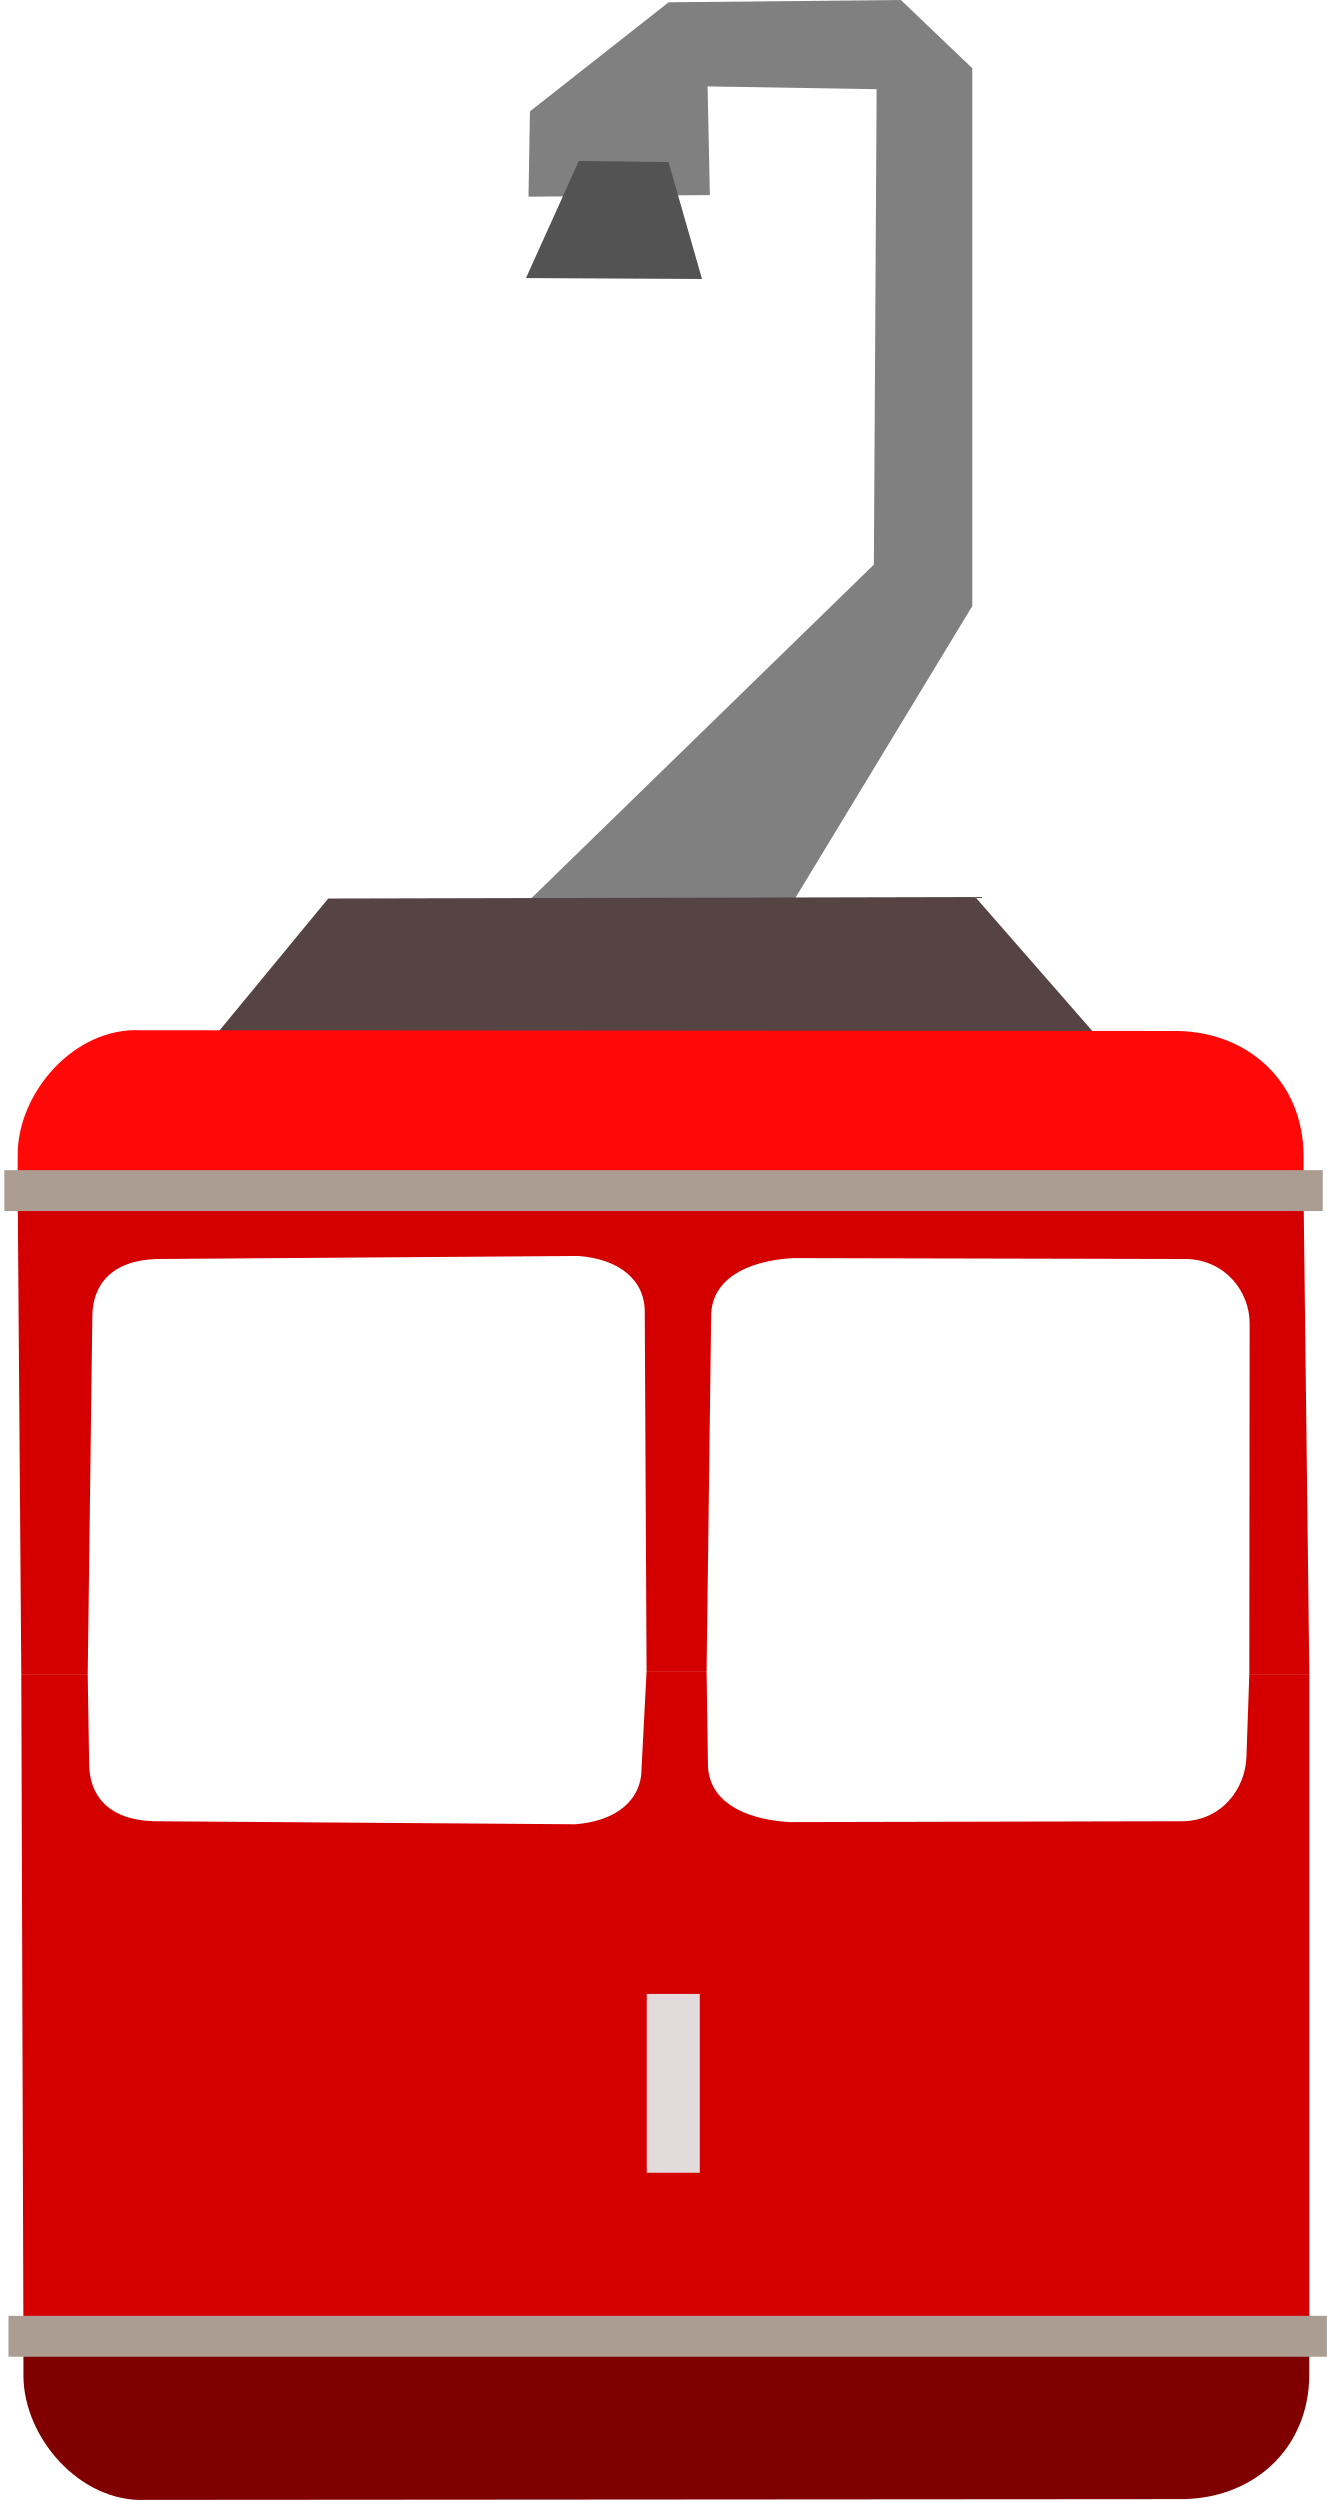
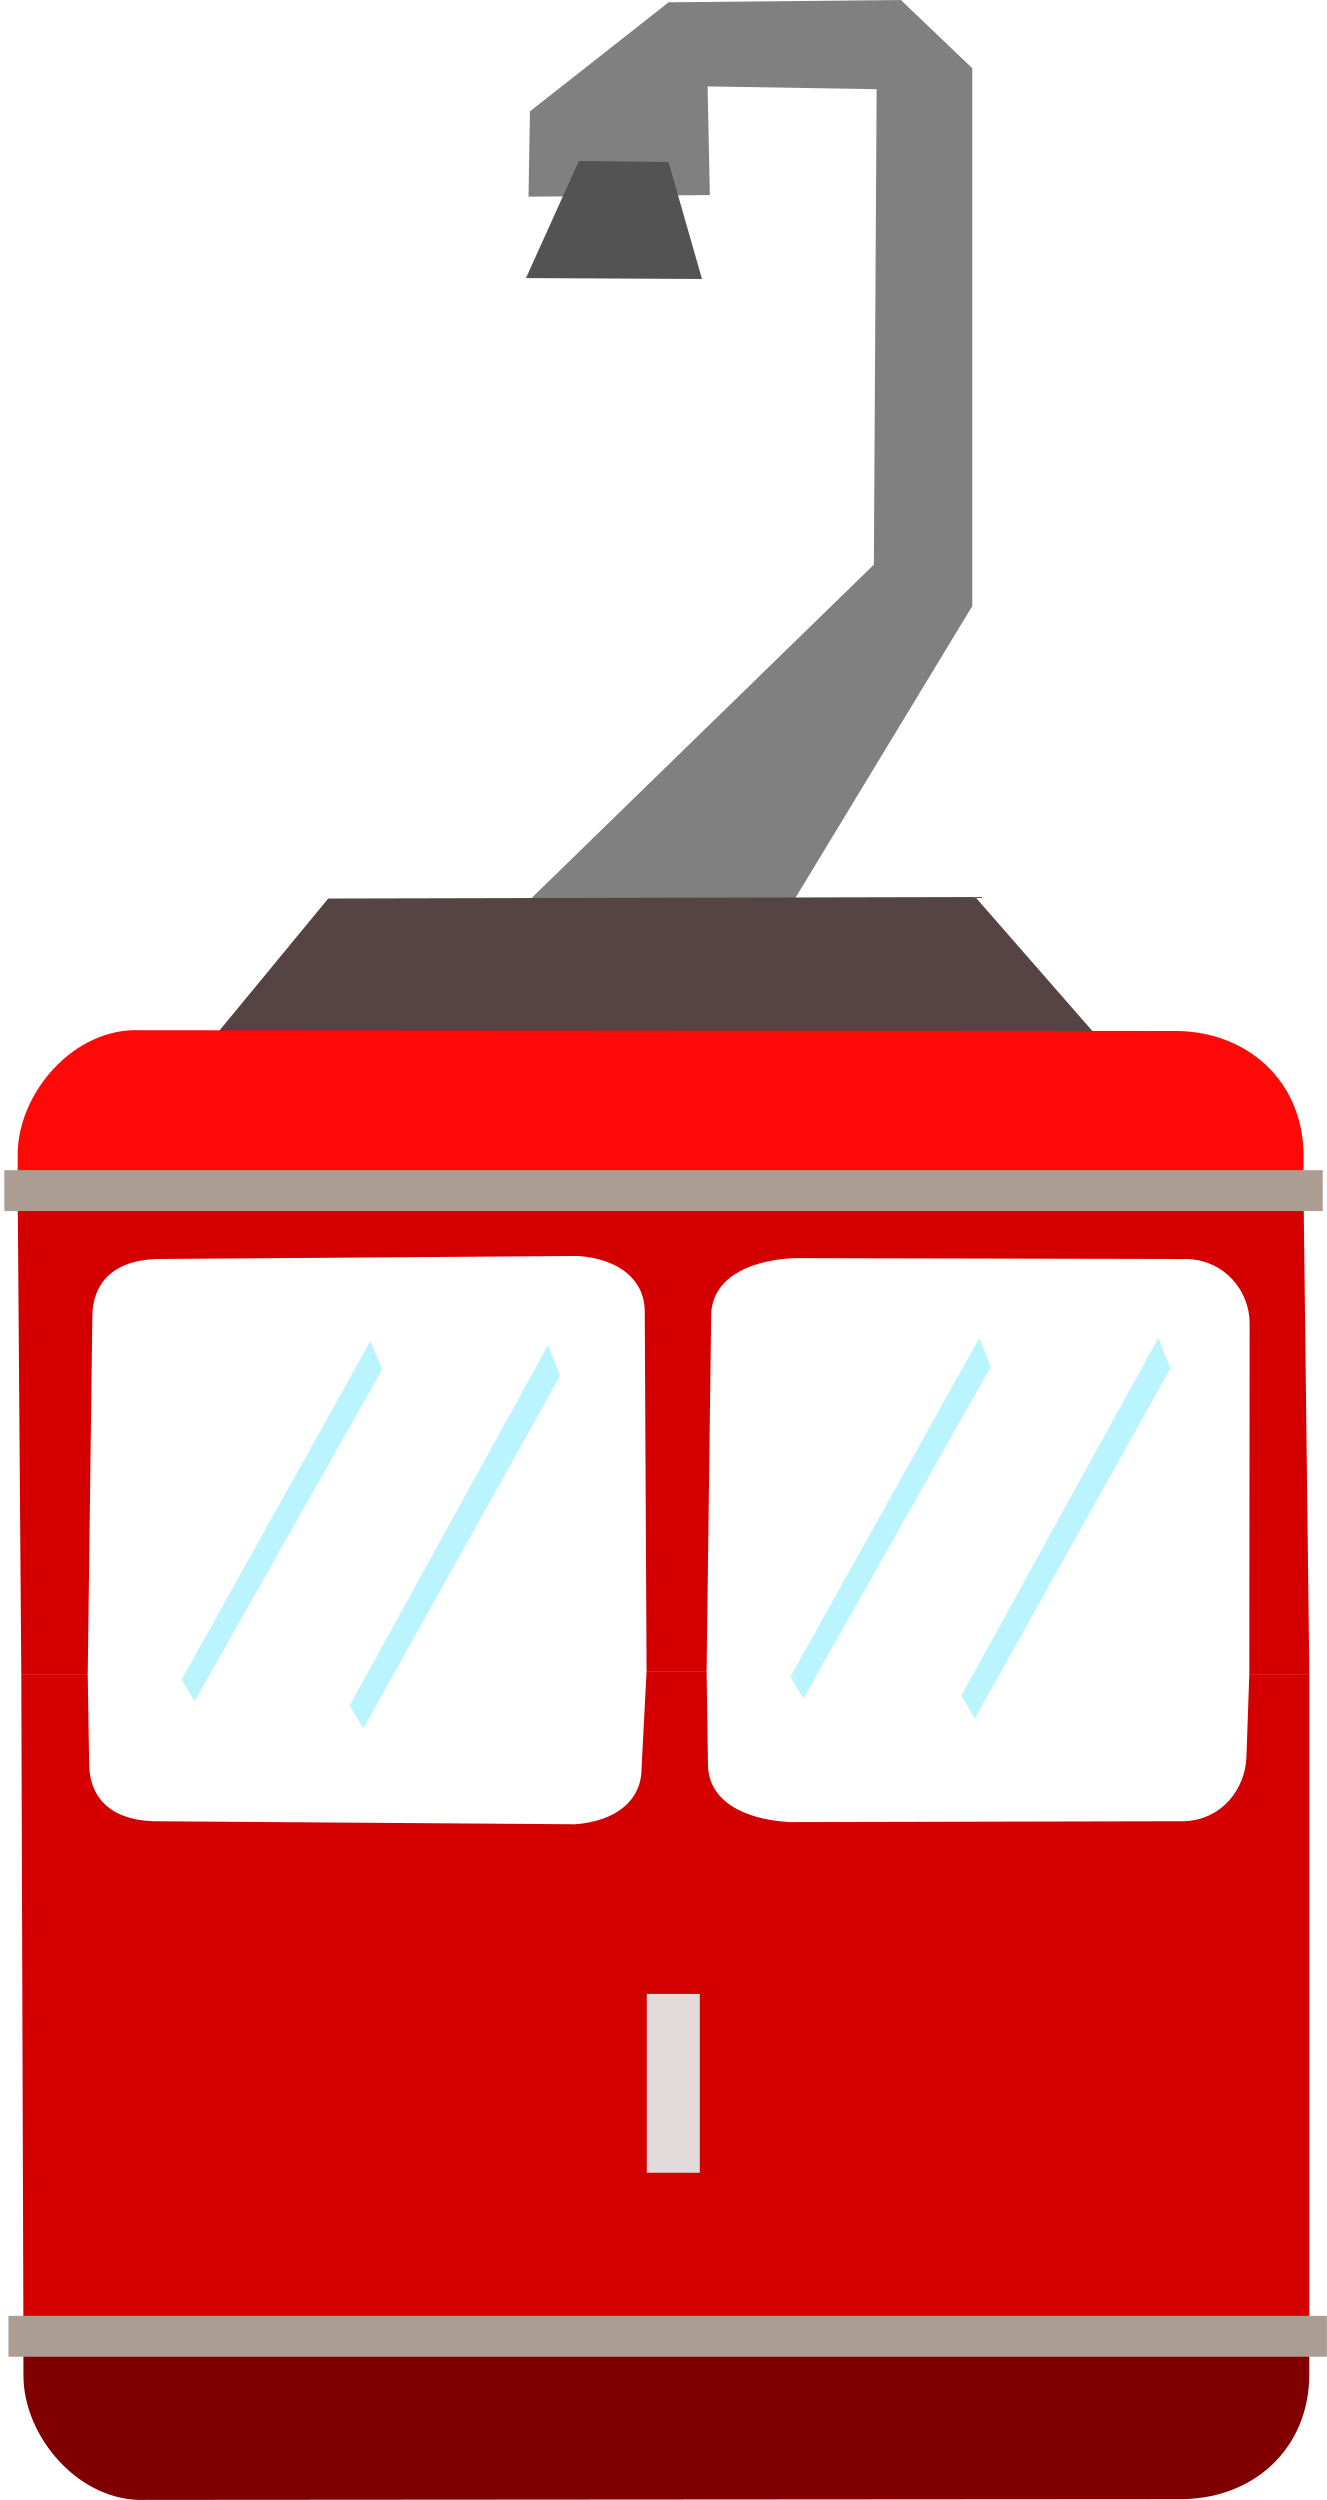
<svg xmlns="http://www.w3.org/2000/svg" width="1e3mm" height="1884.1mm" version="1.1" viewBox="0 0 1e3 1884.1">
  <path d="m17.657 1790.3c0.042 46.561 42.555 96.022 92.409 93.713l776.48-0.554c57.045 1.359 100.18-37.411 100.21-94.301v-29.986l-969.1 3.23z" fill="#800000" />
  <path d="m399.06 678.28 259.51-252.75 2.09-358.29-127.38-2.121 1.7 81.895-136.68 1.225 1.096-64.323 104.48-82.186 175.06-1.736 53.816 51.441v405.31l-134.96 222.67z" fill="#808080" />
  <path d="m161.7 781.1 85.657-103.93 487.67-1.142 94.794 108.5z" fill="#564343" />
  <path d="m13.322 870.15c0.042-46.561 42.555-96.022 92.409-93.713l776.48 0.554c57.045-1.359 100.18 37.411 100.21 94.301v29.985l-969.1-3.23z" fill="#ff0808" />
  <path d="m17.657 1762.4-1.615-500.7h50.07l1.057 67.245c0 23.984 14.192 42.467 48.455 43.61l317.8 2.284c30.836-2.284 50.07-18.01 50.07-41.994l3.788-73.435h45.225l1.057 71.815c1.142 25.126 24.829 39.71 61.376 41.994l297.58-0.669c28.552-1.142 46.005-24.486 46.84-48.455l2.173-62.405h45.224v497.47z" fill="#d40000" />
  <path d="m13.322 898.05 2.72 363.65h50.07l3.464-269.26c0-23.984 14.192-42.467 48.455-43.61l317.8-2.284c30.836 2.284 50.07 18.01 50.07 41.994l1.382 270.88h45.225l3.464-269.26c1.142-25.126 24.829-39.71 61.376-41.994l297.58 0.669c28.552 1.142 46.84 24.471 46.84 48.455l-0.234 264.42h45.224l-4.335-360.42z" fill="#d40000" />
  <rect x="6.38" y="1745.3" width="993.62" height="30.836" fill="#ac9d93" style="paint-order:normal" />
  <rect x="3.26" y="881.87" width="993.62" height="30.836" fill="#ac9d93" style="paint-order:normal" />
  <rect x="487.42" y="1502.7" width="39.973" height="134.77" fill="#e3dbdb" style="paint-order:normal" />
  <path d="m436.22 121.33-39.831 88.241 132.66 0.682-25.218-88.119z" fill="#535353" stroke-width="2.047" />
+   <path d="m136.91 1265.8 142.34-255.34 8.693 21.731-141.25 249.91z" fill="#baf4ff" />
+   <path d="m263.49 1285.4 149.51-271.68 9.13 23.122-148.37 265.9z" fill="#baf4ff" />
+   <path d="m595.71 1263.7 142.34-255.34 8.693 21.731-141.25 249.91z" fill="#baf4ff" />
+   <path d="m724.47 1278 148.48-269.64 9.068 22.948-147.35 263.9z" fill="#baf4ff" />
</svg>
